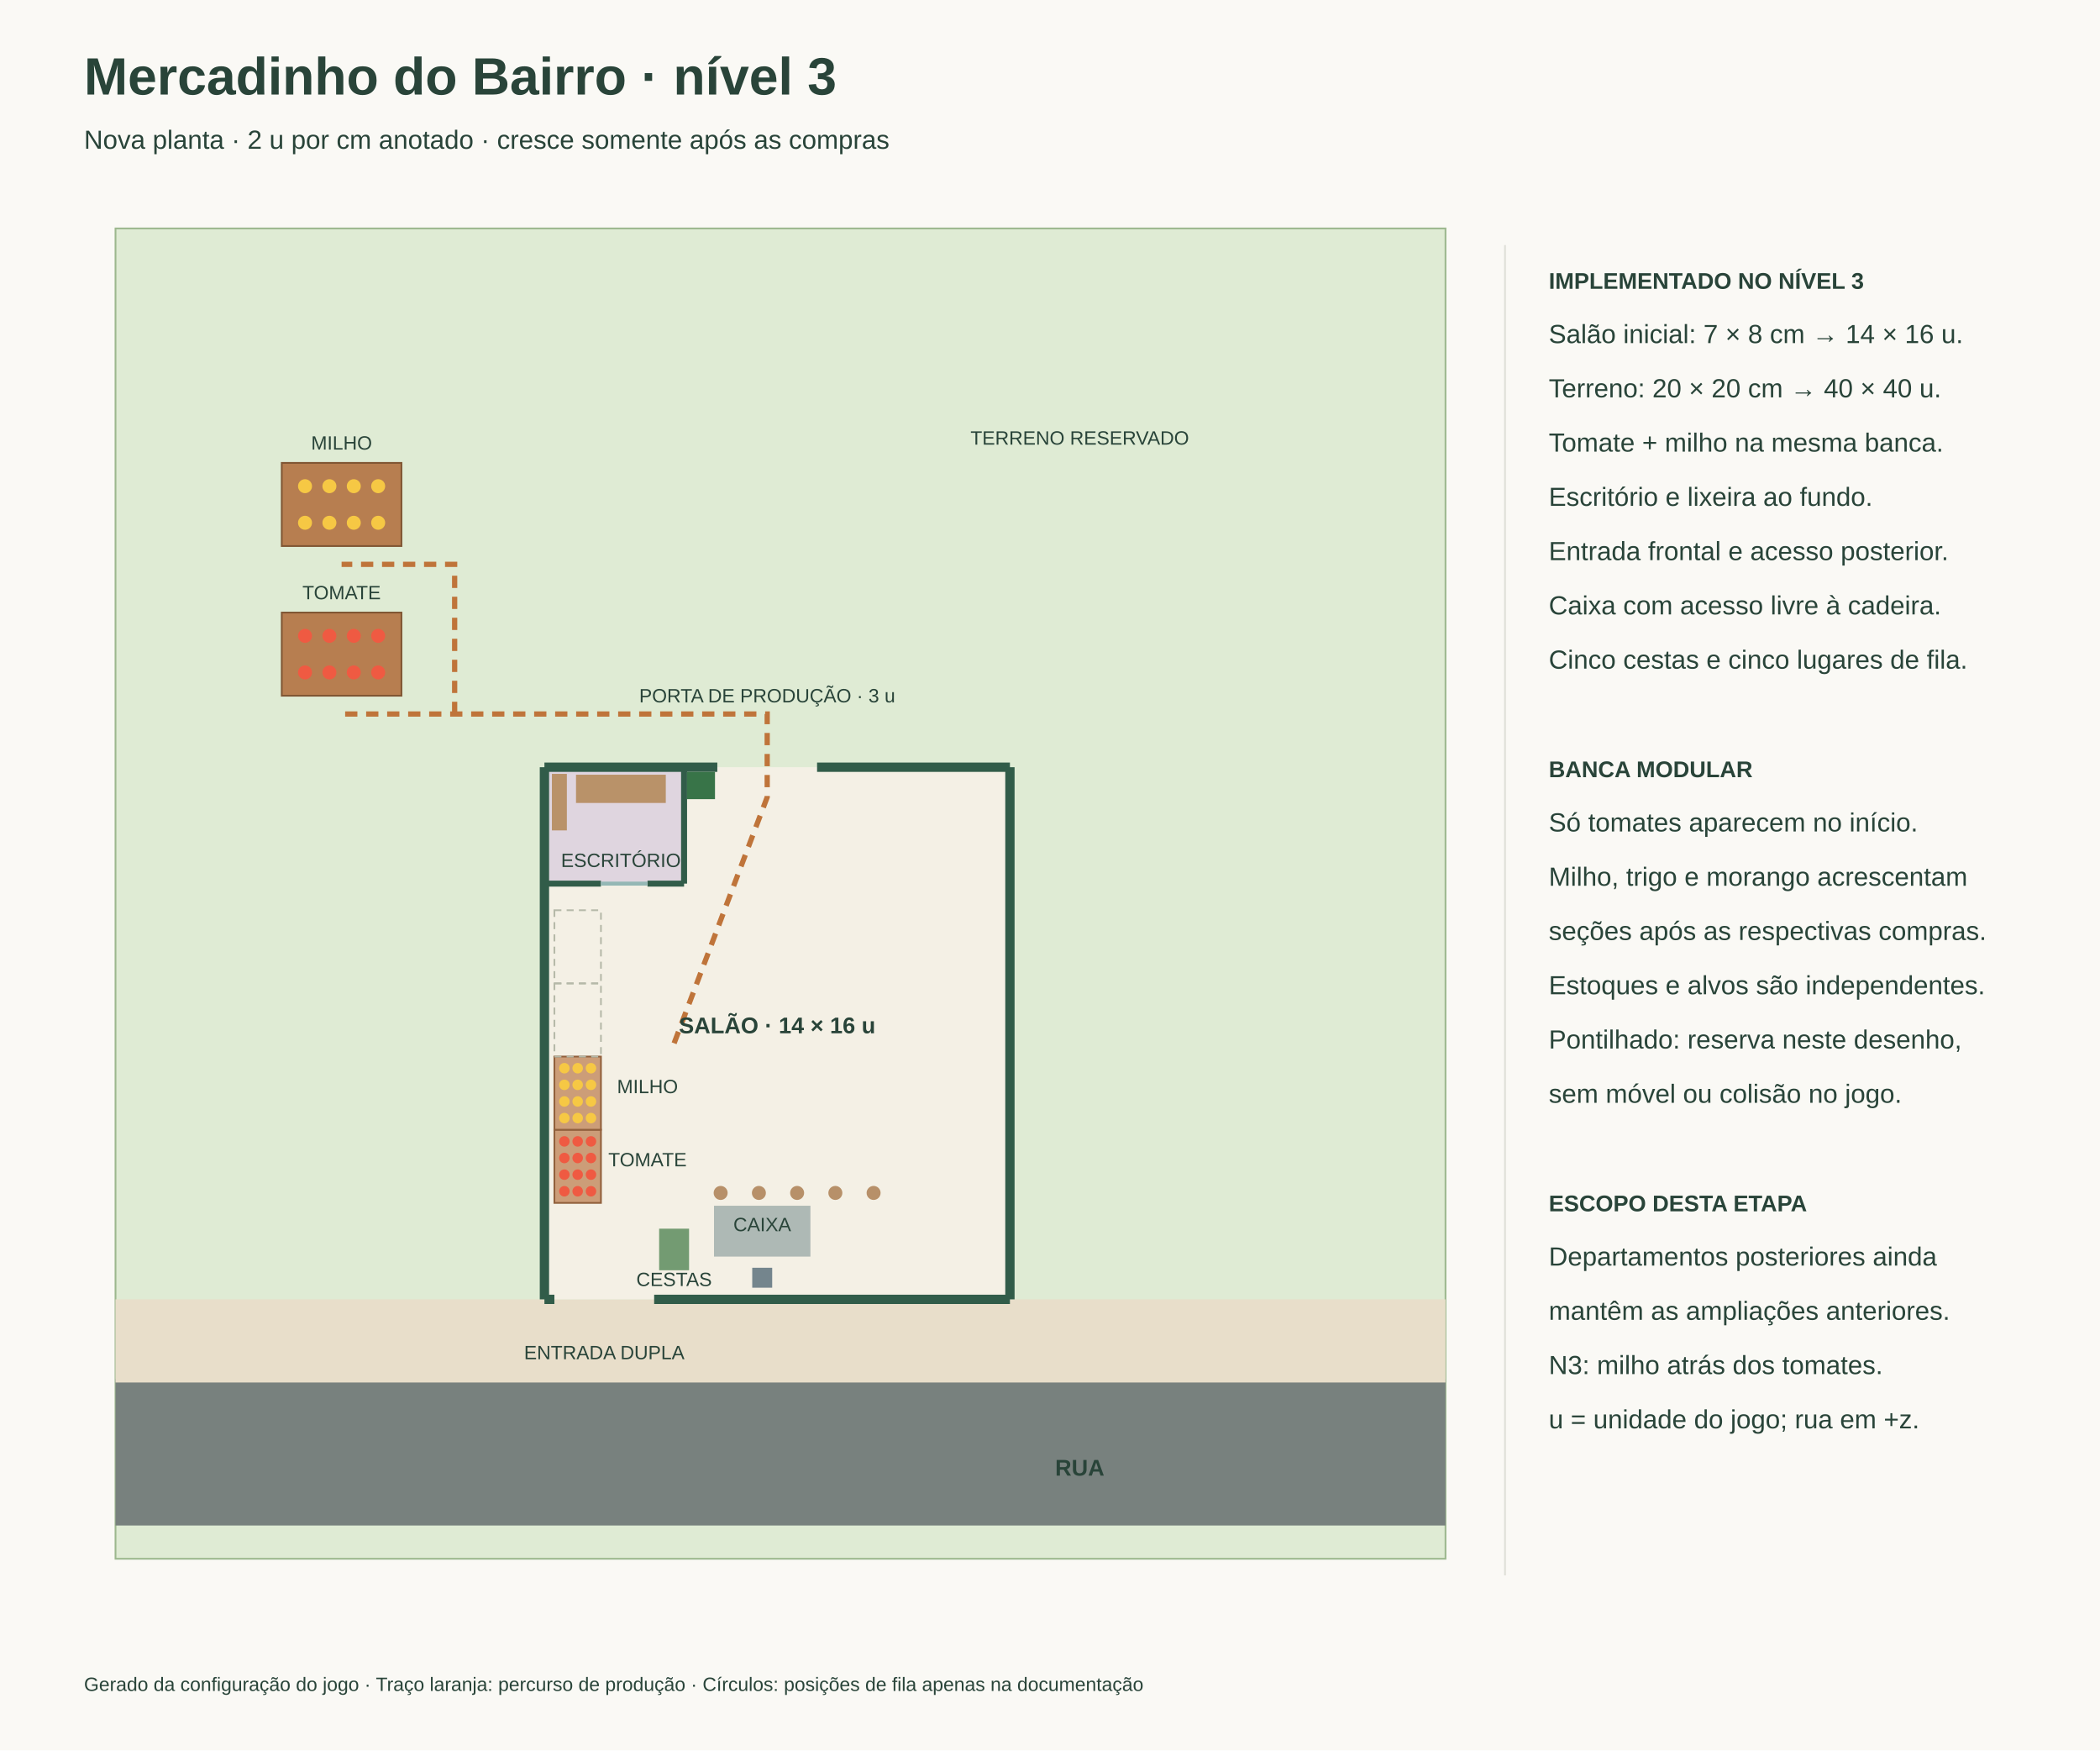
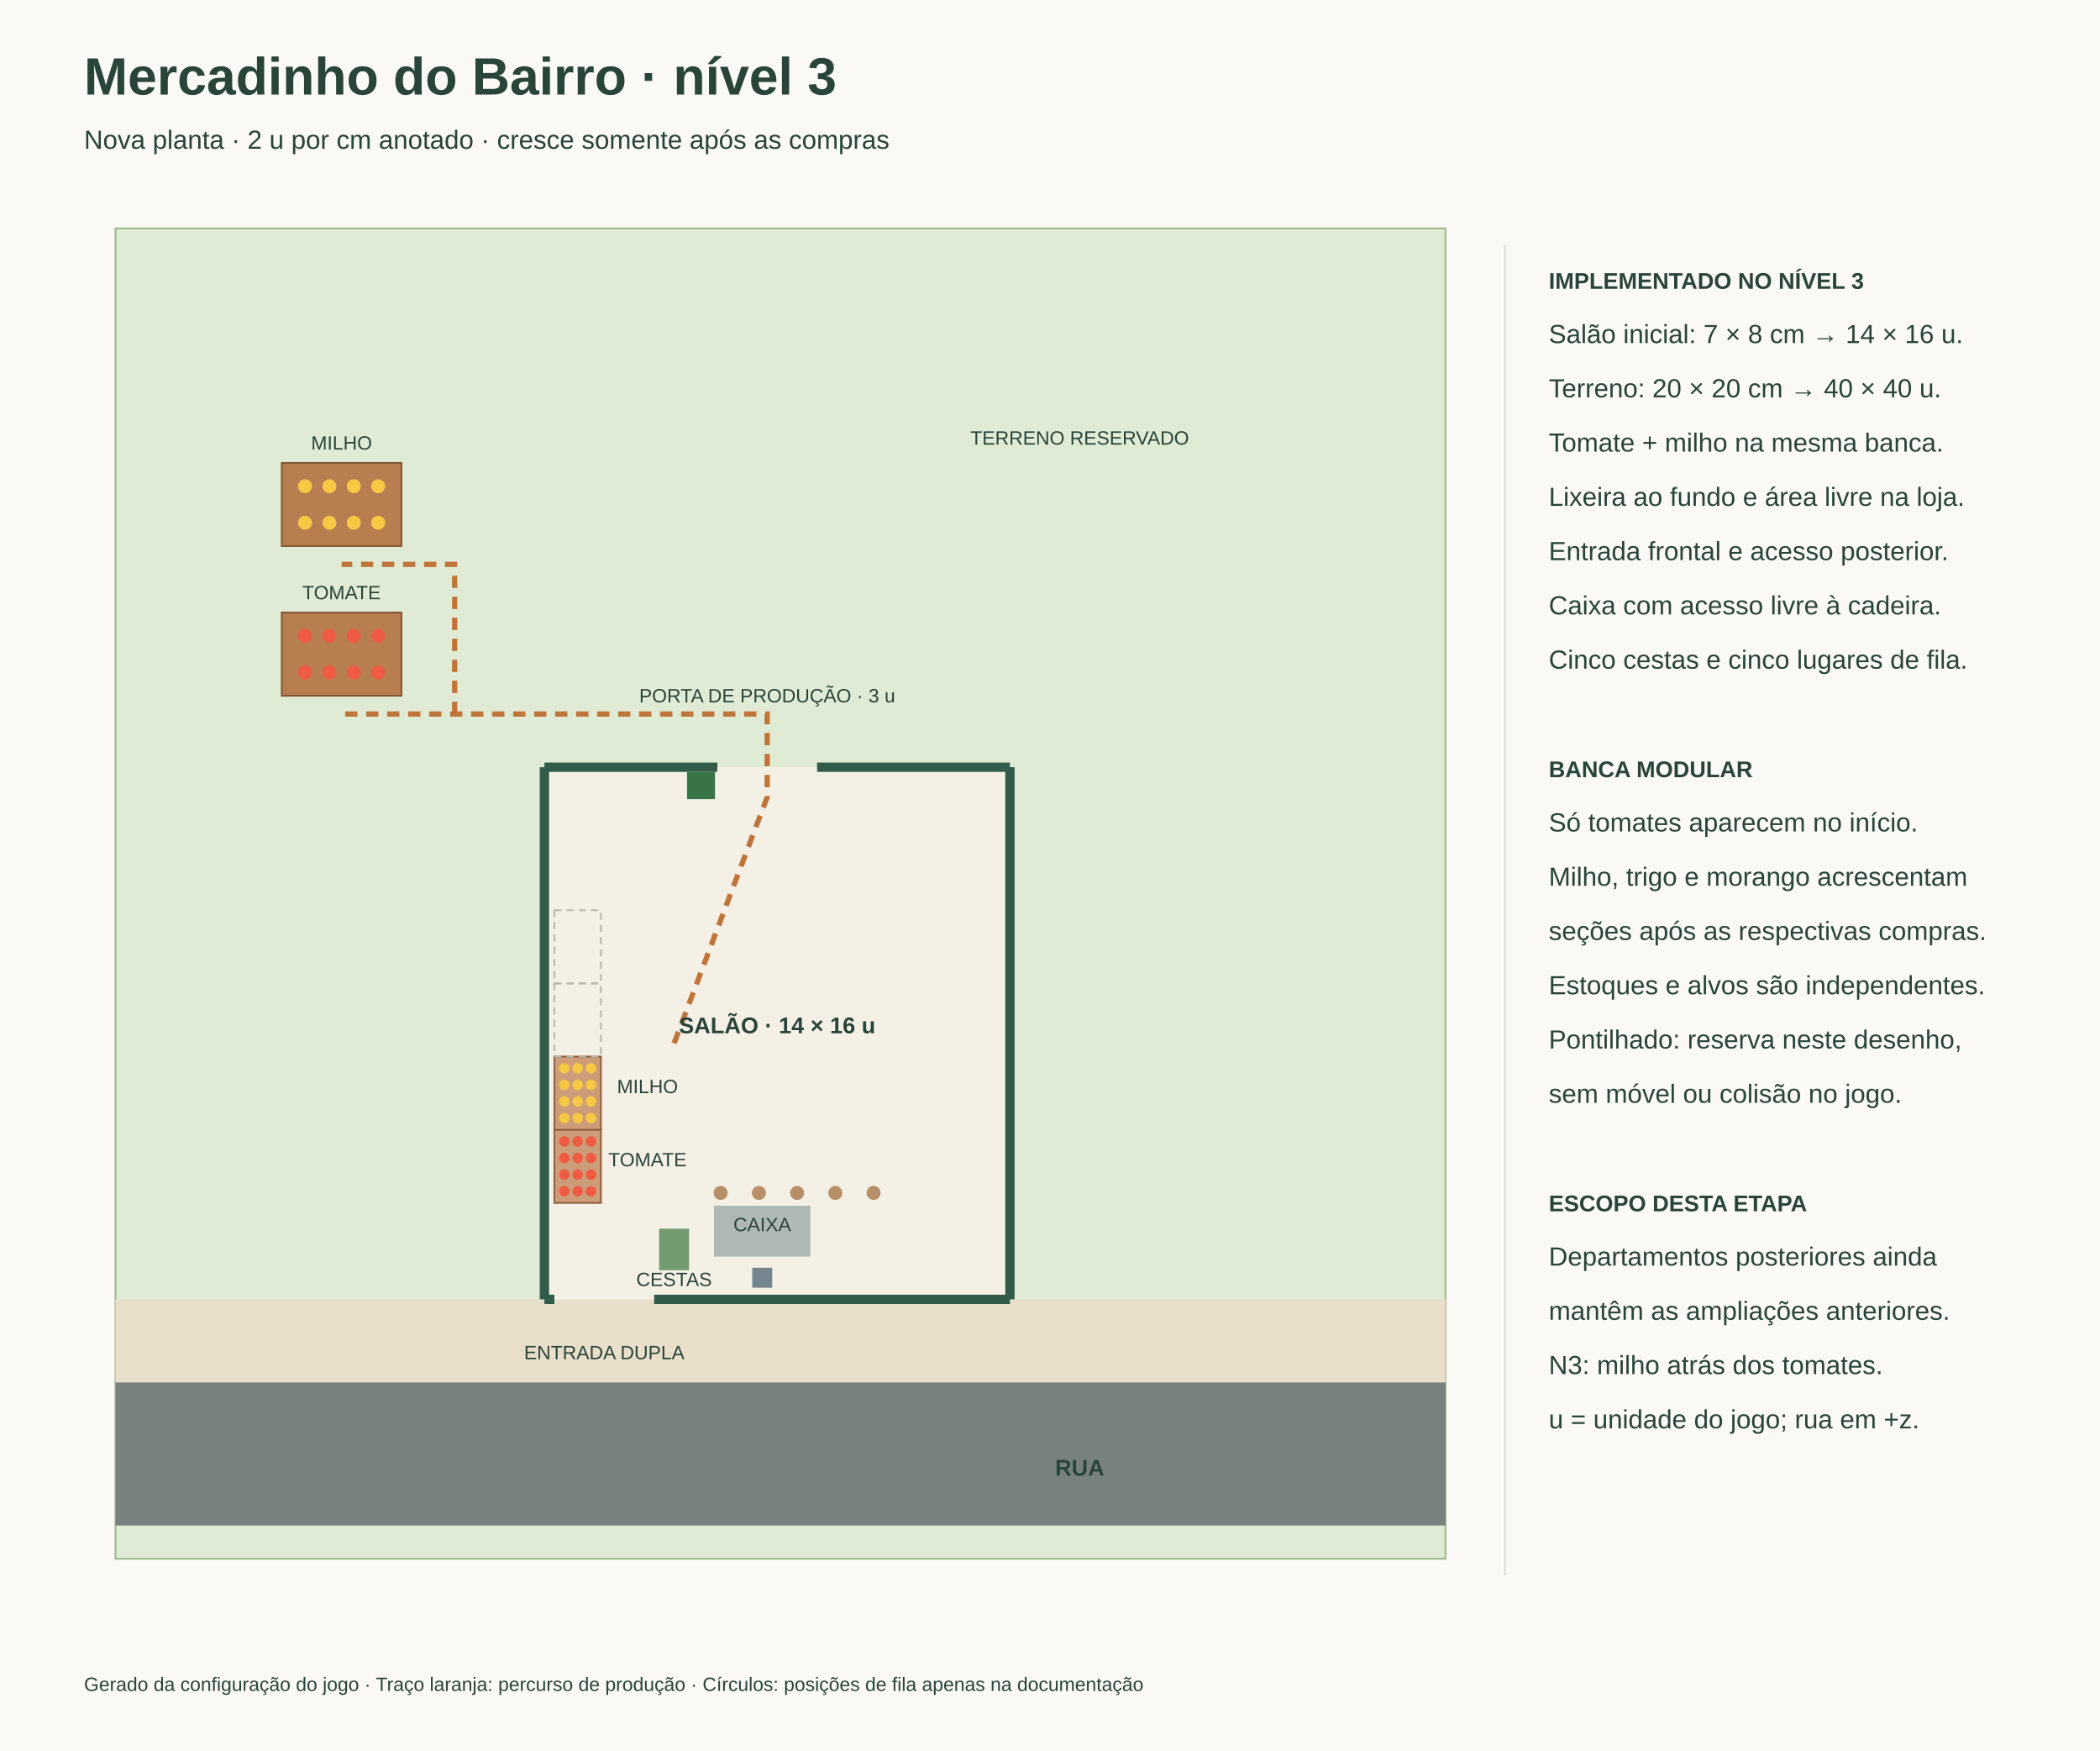
<svg xmlns="http://www.w3.org/2000/svg" width="1200" height="1000" viewBox="0 0 1200 1000" role="img" aria-labelledby="title desc">
  <style>text{font-family:Arial,sans-serif;fill:#294439}.title{font-size:30px;font-weight:bold}.label{font-size:13px;font-weight:bold}.note{font-size:15px}.small{font-size:11px}.wall{fill:#315c49}.route{fill:none;stroke:#bf743a;stroke-width:3;stroke-dasharray:7 5}</style>
  <rect width="1200" height="1000" fill="#faf9f5" />
  <text x="48" y="54" class="title">Mercadinho do Bairro · nível 3</text>
  <text x="48" y="85" class="note">Nova planta · 2 u por cm anotado · cresce somente após as compras</text>
  <rect x="66" y="130.5" width="760" height="760" fill="#dfebd4" stroke="#9cb88e" />
  <rect x="66" y="787.9" width="760" height="83.6" fill="#78817e" />
  <rect x="66" y="742.3" width="760" height="47.5" fill="#e8deca" />
  <text x="617" y="843" text-anchor="middle" class="label">RUA</text>
  <rect x="311.1" y="438.3" width="266" height="304" fill="#f4f0e5" />
-   <rect x="311.1" y="438.3" width="79.8" height="66.5" fill="#dfd5df" />
  <rect x="311.1" y="435.64" width="98.8" height="5.32" fill="#315c49" />
  <rect x="466.9" y="435.64" width="110.2" height="5.32" fill="#315c49" />
  <rect x="574.44" y="438.3" width="5.32" height="304" fill="#315c49" />
  <rect x="308.44" y="438.3" width="5.32" height="304" fill="#315c49" />
  <rect x="311.1" y="739.64" width="5.7" height="5.32" fill="#315c49" />
  <rect x="373.8" y="739.64" width="203.3" height="5.32" fill="#315c49" />
-   <rect x="389.19" y="438.3" width="3.42" height="66.5" fill="#315c49" />
-   <rect x="311.1" y="503.09" width="32.3" height="3.42" fill="#315c49" />
-   <rect x="370" y="503.09" width="20.9" height="3.42" fill="#315c49" />
-   <rect x="329.15" y="442.575" width="51.3" height="16.15" fill="#b99269" />
-   <rect x="315.375" y="442.1" width="8.55" height="32.3" fill="#b99269" />
-   <rect x="343.4" y="503.66" width="26.6" height="2.28" fill="#94b7b5" />
-   <text x="354.8" y="495.3" text-anchor="middle" class="small">ESCRITÓRIO</text>
  <rect x="392.61" y="440.96" width="15.96" height="15.58" fill="#387448" />
  <rect x="376.65" y="701.925" width="17.1" height="23.75" fill="#739b72" />
  <text x="385.2" y="734.7" text-anchor="middle" class="small">CESTAS</text>
  <rect x="408" y="688.815" width="55.1" height="29.07" fill="#aeb9b5" />
  <text x="435.55" y="703.35" text-anchor="middle" class="small">CAIXA</text>
  <rect x="429.85" y="724.25" width="11.4" height="11.4" fill="#74858d" />
  <rect x="316.8" y="645.4" width="26.6" height="41.8" fill="#cc9d78" stroke="#91603c" />
  <circle cx="322.5" cy="652.05" r="3" fill="#ef5a42" />
  <circle cx="330.1" cy="652.05" r="3" fill="#ef5a42" />
  <circle cx="337.7" cy="652.05" r="3" fill="#ef5a42" />
  <circle cx="322.5" cy="661.55" r="3" fill="#ef5a42" />
  <circle cx="330.1" cy="661.55" r="3" fill="#ef5a42" />
  <circle cx="337.7" cy="661.55" r="3" fill="#ef5a42" />
  <circle cx="322.5" cy="671.05" r="3" fill="#ef5a42" />
  <circle cx="330.1" cy="671.05" r="3" fill="#ef5a42" />
  <circle cx="337.7" cy="671.05" r="3" fill="#ef5a42" />
  <circle cx="322.5" cy="680.55" r="3" fill="#ef5a42" />
  <circle cx="330.1" cy="680.55" r="3" fill="#ef5a42" />
  <circle cx="337.7" cy="680.55" r="3" fill="#ef5a42" />
  <text x="370" y="666.3" text-anchor="middle" class="small">TOMATE</text>
  <rect x="161" y="349.95" width="68.4" height="47.5" fill="#b77e50" stroke="#805634" />
  <circle cx="174.3" cy="363.25" r="4" fill="#ef5a42" />
  <circle cx="188.233" cy="363.25" r="4" fill="#ef5a42" />
  <circle cx="202.167" cy="363.25" r="4" fill="#ef5a42" />
  <circle cx="216.1" cy="363.25" r="4" fill="#ef5a42" />
  <circle cx="174.3" cy="384.15" r="4" fill="#ef5a42" />
  <circle cx="188.233" cy="384.15" r="4" fill="#ef5a42" />
  <circle cx="202.167" cy="384.15" r="4" fill="#ef5a42" />
  <circle cx="216.1" cy="384.15" r="4" fill="#ef5a42" />
  <text x="195.2" y="342.35" text-anchor="middle" class="small">TOMATE</text>
  <rect x="316.8" y="603.6" width="26.6" height="41.8" fill="#cc9d78" stroke="#91603c" />
  <circle cx="322.5" cy="610.25" r="3" fill="#f6c844" />
  <circle cx="330.1" cy="610.25" r="3" fill="#f6c844" />
  <circle cx="337.7" cy="610.25" r="3" fill="#f6c844" />
  <circle cx="322.5" cy="619.75" r="3" fill="#f6c844" />
  <circle cx="330.1" cy="619.75" r="3" fill="#f6c844" />
  <circle cx="337.7" cy="619.75" r="3" fill="#f6c844" />
  <circle cx="322.5" cy="629.25" r="3" fill="#f6c844" />
  <circle cx="330.1" cy="629.25" r="3" fill="#f6c844" />
  <circle cx="337.7" cy="629.25" r="3" fill="#f6c844" />
  <circle cx="322.5" cy="638.75" r="3" fill="#f6c844" />
  <circle cx="330.1" cy="638.75" r="3" fill="#f6c844" />
  <circle cx="337.7" cy="638.75" r="3" fill="#f6c844" />
  <text x="370" y="624.5" text-anchor="middle" class="small">MILHO</text>
  <rect x="161" y="264.45" width="68.4" height="47.5" fill="#b77e50" stroke="#805634" />
  <circle cx="174.3" cy="277.75" r="4" fill="#f6c844" />
  <circle cx="188.233" cy="277.75" r="4" fill="#f6c844" />
  <circle cx="202.167" cy="277.75" r="4" fill="#f6c844" />
  <circle cx="216.1" cy="277.75" r="4" fill="#f6c844" />
  <circle cx="174.3" cy="298.65" r="4" fill="#f6c844" />
  <circle cx="188.233" cy="298.65" r="4" fill="#f6c844" />
  <circle cx="202.167" cy="298.65" r="4" fill="#f6c844" />
  <circle cx="216.1" cy="298.65" r="4" fill="#f6c844" />
  <text x="195.2" y="256.85" text-anchor="middle" class="small">MILHO</text>
  <path d="M385.2,596L438.4,455.4L438.4,407.9L195.2,407.9" class="route" />
  <path d="M259.8,407.9L259.8,322.4L195.2,322.4" class="route" />
  <text x="438.4" y="401.25" text-anchor="middle" class="small">PORTA DE PRODUÇÃO · 3 u</text>
  <text x="345.3" y="776.5" text-anchor="middle" class="small">ENTRADA DUPLA</text>
  <circle cx="411.8" cy="681.5" r="4" fill="#b79069" />
  <circle cx="433.65" cy="681.5" r="4" fill="#b79069" />
  <circle cx="455.5" cy="681.5" r="4" fill="#b79069" />
  <circle cx="477.35" cy="681.5" r="4" fill="#b79069" />
  <circle cx="499.2" cy="681.5" r="4" fill="#b79069" />
  <rect x="316.8" y="561.8" width="26.6" height="41.8" fill="none" stroke="#b6b9a9" stroke-dasharray="4 3" />
  <rect x="316.8" y="520" width="26.6" height="41.8" fill="none" stroke="#b6b9a9" stroke-dasharray="4 3" />
  <text x="617" y="254" text-anchor="middle" class="small">TERRENO RESERVADO</text>
  <text x="444.1" y="590.3" text-anchor="middle" class="label">SALÃO · 14 × 16 u</text>
  <path d="M860 140V900" stroke="#dedfd7" />
  <text x="885" y="165" class="label">IMPLEMENTADO NO NÍVEL 3</text>
  <text x="885" y="196" class="note">Salão inicial: 7 × 8 cm → 14 × 16 u.</text>
  <text x="885" y="227" class="note">Terreno: 20 × 20 cm → 40 × 40 u.</text>
  <text x="885" y="258" class="note">Tomate + milho na mesma banca.</text>
-   <text x="885" y="289" class="note">Escritório e lixeira ao fundo.</text>
+   <text x="885" y="289" class="note">Lixeira ao fundo e área livre na loja.</text>
  <text x="885" y="320" class="note">Entrada frontal e acesso posterior.</text>
  <text x="885" y="351" class="note">Caixa com acesso livre à cadeira.</text>
  <text x="885" y="382" class="note">Cinco cestas e cinco lugares de fila.</text>
  <text x="885" y="413" class="note" />
  <text x="885" y="444" class="label">BANCA MODULAR</text>
  <text x="885" y="475" class="note">Só tomates aparecem no início.</text>
  <text x="885" y="506" class="note">Milho, trigo e morango acrescentam</text>
  <text x="885" y="537" class="note">seções após as respectivas compras.</text>
  <text x="885" y="568" class="note">Estoques e alvos são independentes.</text>
  <text x="885" y="599" class="note">Pontilhado: reserva neste desenho,</text>
  <text x="885" y="630" class="note">sem móvel ou colisão no jogo.</text>
  <text x="885" y="661" class="note" />
  <text x="885" y="692" class="label">ESCOPO DESTA ETAPA</text>
  <text x="885" y="723" class="note">Departamentos posteriores ainda</text>
  <text x="885" y="754" class="note">mantêm as ampliações anteriores.</text>
  <text x="885" y="785" class="note">N3: milho atrás dos tomates.</text>
  <text x="885" y="816" class="note">u = unidade do jogo; rua em +z.</text>
  <text x="48" y="966" class="small">Gerado da configuração do jogo · Traço laranja: percurso de produção · Círculos: posições de fila apenas na documentação</text>
</svg>
